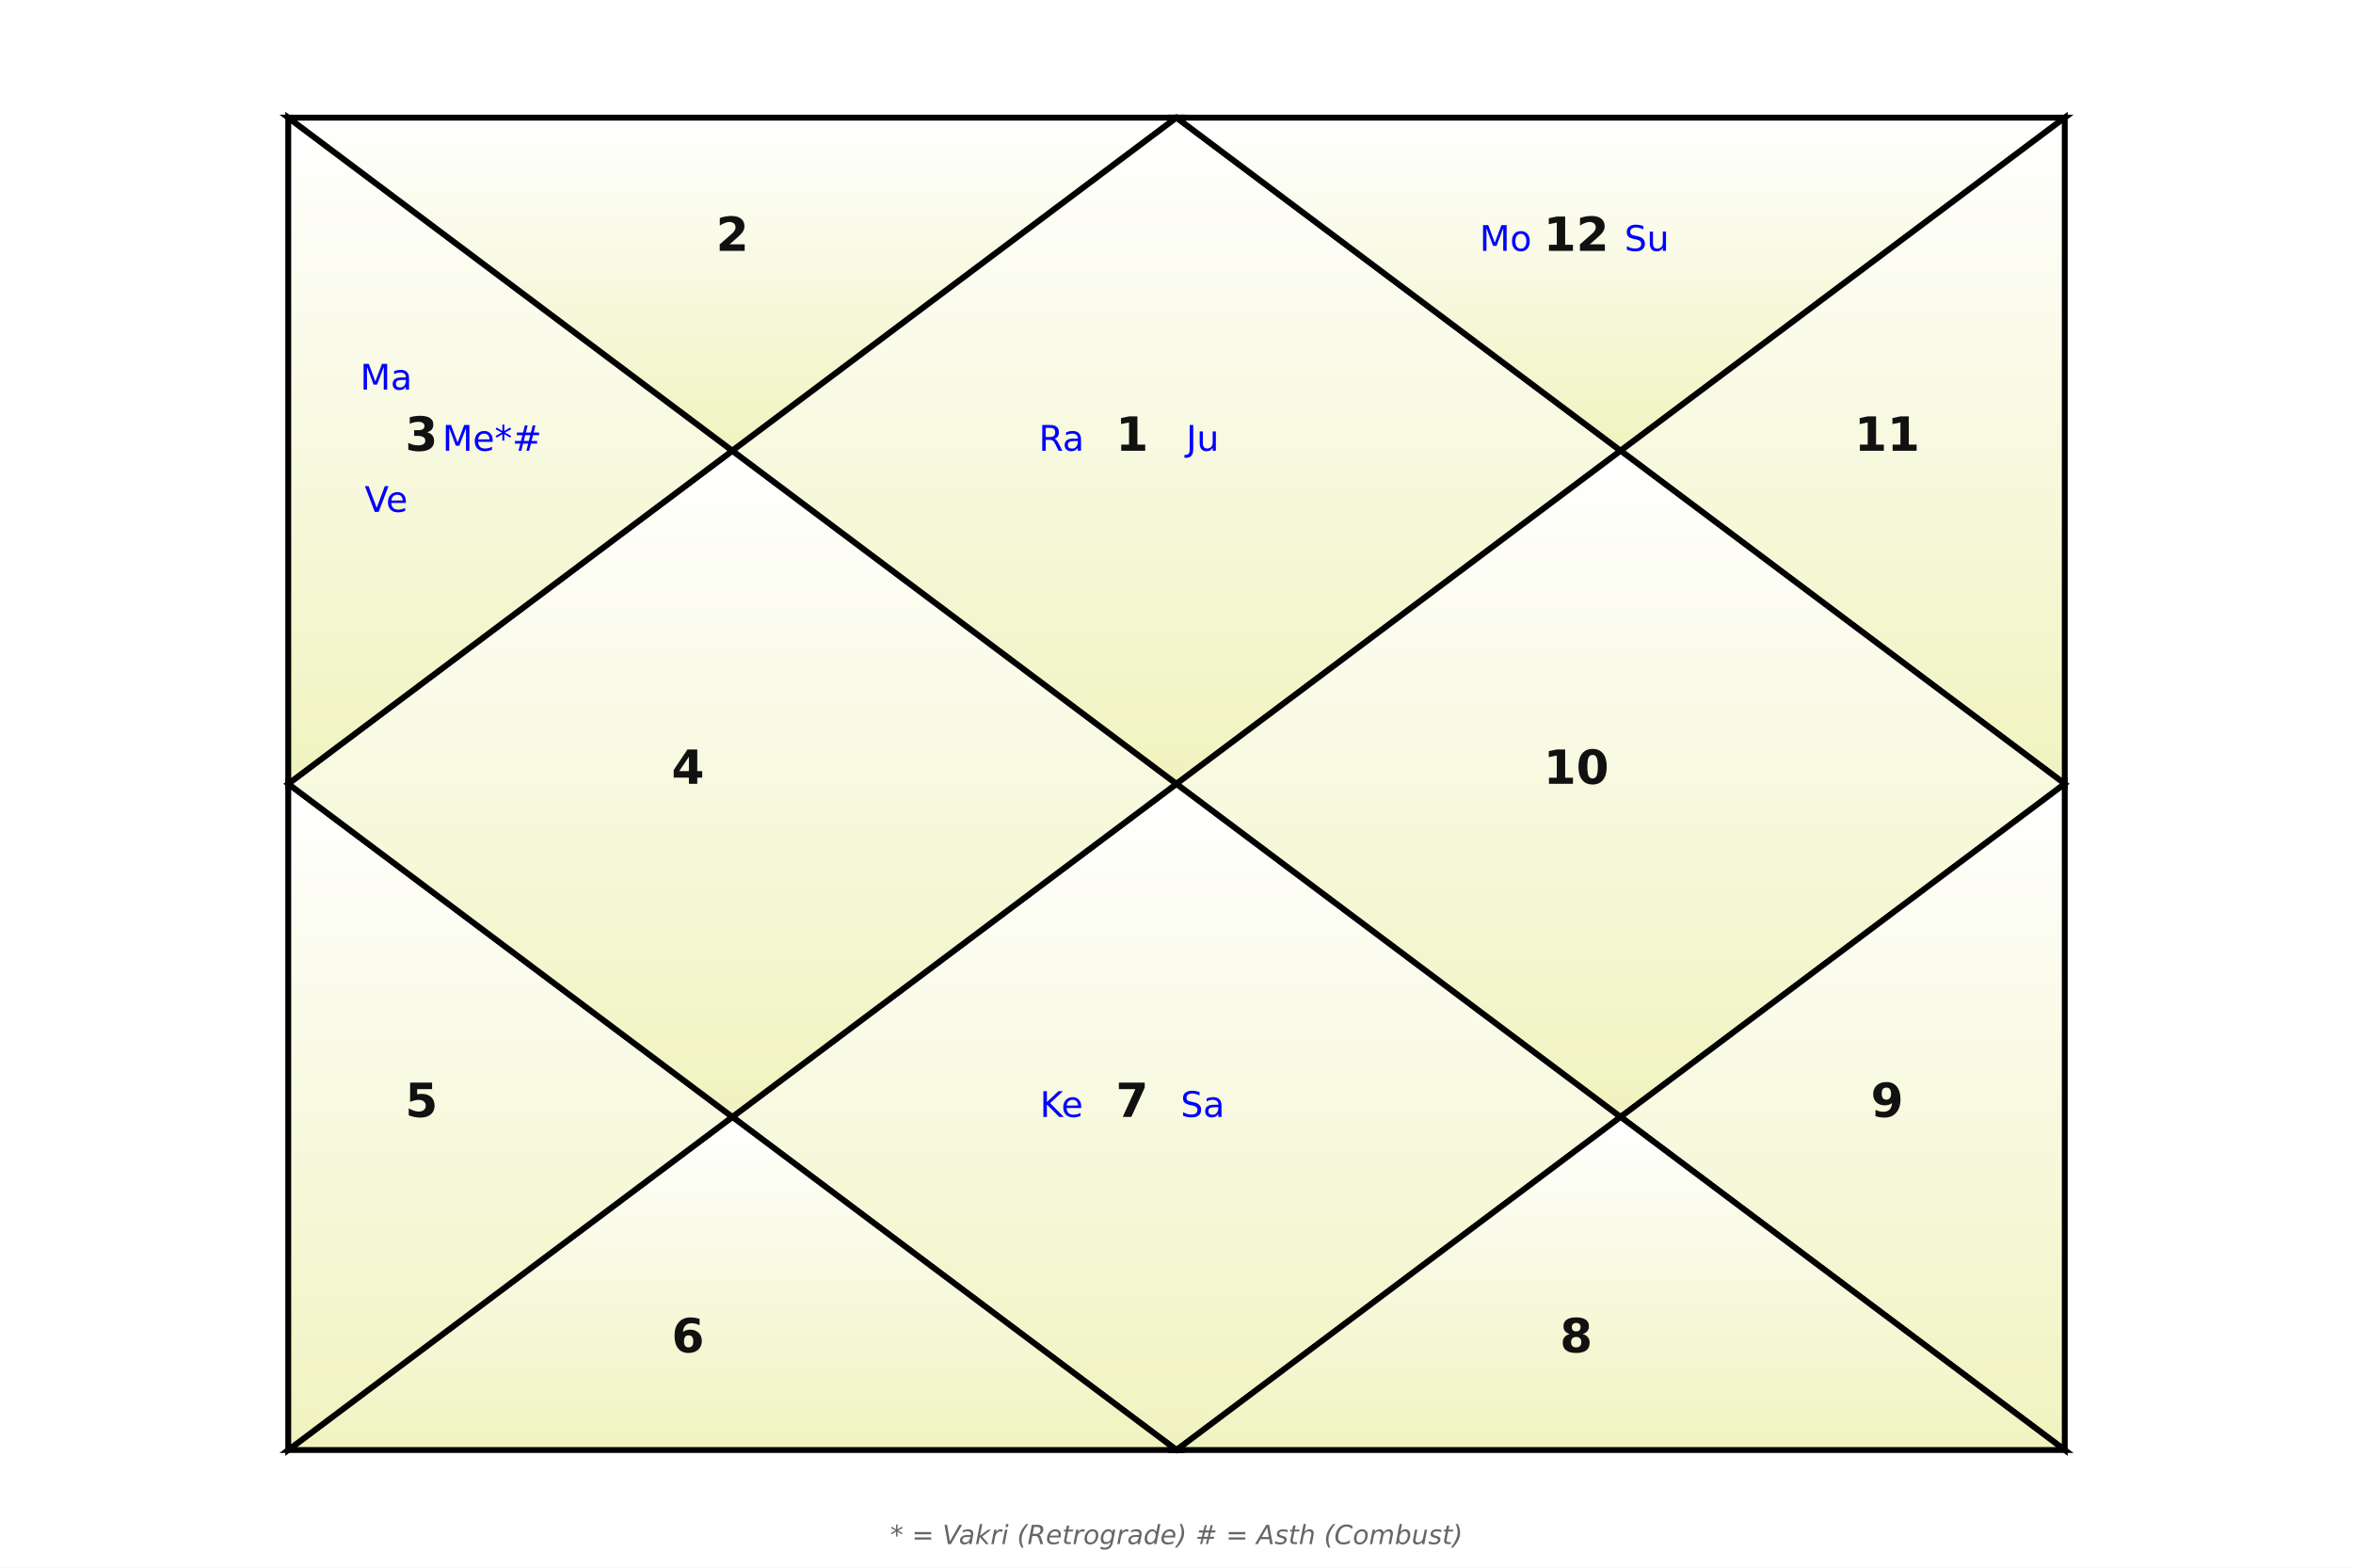
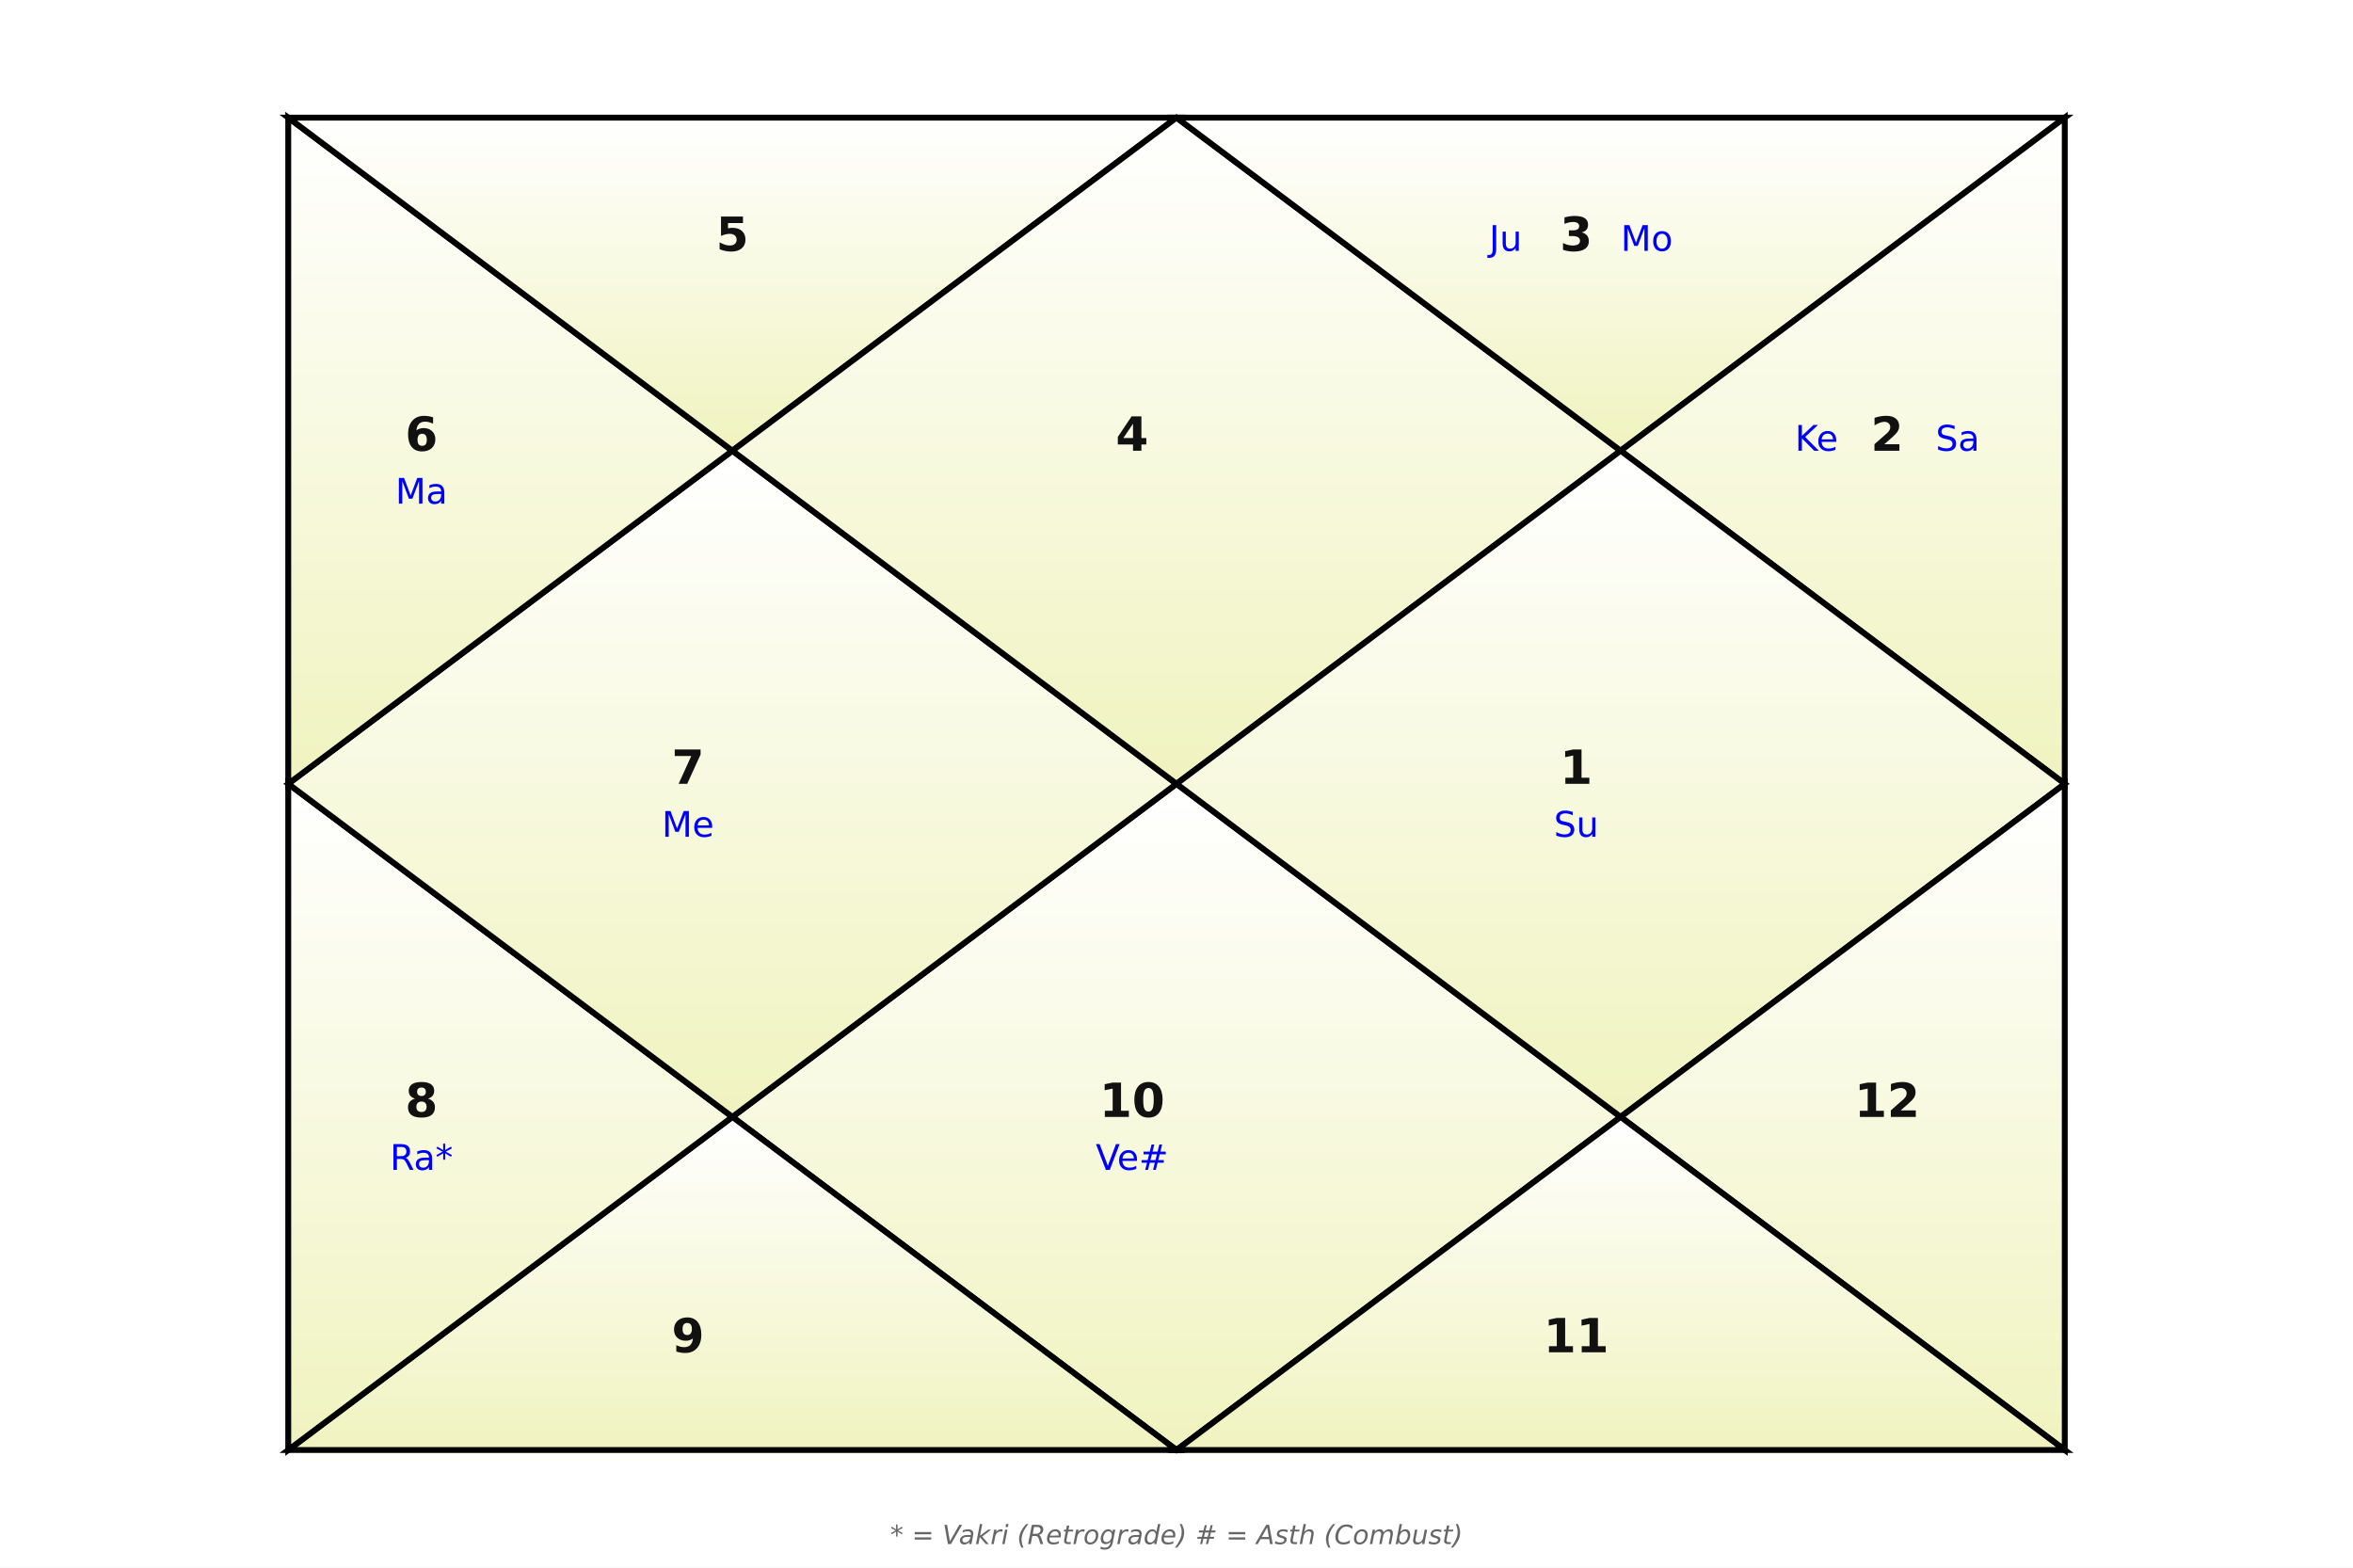
<svg xmlns="http://www.w3.org/2000/svg" baseProfile="full" height="100%" version="1.1" viewBox="0 0 800 533" width="100%">
  <defs>
    <linearGradient id="houseGrad" x1="0" x2="0" y1="0" y2="1">
      <stop offset="0" stop-color="white" />
      <stop offset="1" stop-color="#f0f3bf" />
    </linearGradient>
  </defs>
  <rect fill="white" height="533" width="800" x="0" y="0" />
  <polygon fill="url(#houseGrad)" points="249.0,379.75 400.0,493.0 551.0,379.75 400.0,266.5" stroke="#000" stroke-width="2" />
  <polygon fill="url(#houseGrad)" points="249.0,379.75 98.0,493.0 400.0,493.0" stroke="#000" stroke-width="2" />
  <polygon fill="url(#houseGrad)" points="98.0,266.5 98.0,493.0 249.0,379.75" stroke="#000" stroke-width="2" />
  <polygon fill="url(#houseGrad)" points="98.0,266.5 249.0,379.75 400.0,266.5 249.0,153.25" stroke="#000" stroke-width="2" />
  <polygon fill="url(#houseGrad)" points="98.0,40.0 98.0,266.5 249.0,153.25" stroke="#000" stroke-width="2" />
  <polygon fill="url(#houseGrad)" points="98.0,40.0 249.0,153.25 400.0,40.0" stroke="#000" stroke-width="2" />
  <polygon fill="url(#houseGrad)" points="249.0,153.25 400.0,266.5 551.0,153.25 400.0,40.0" stroke="#000" stroke-width="2" />
  <polygon fill="url(#houseGrad)" points="400.0,40.0 551.0,153.25 702.0,40.0" stroke="#000" stroke-width="2" />
  <polygon fill="url(#houseGrad)" points="551.0,153.25 702.0,266.5 702.0,40.0" stroke="#000" stroke-width="2" />
  <polygon fill="url(#houseGrad)" points="551.0,153.25 400.0,266.5 551.0,379.75 702.0,266.5" stroke="#000" stroke-width="2" />
  <polygon fill="url(#houseGrad)" points="551.0,379.75 702.0,493.0 702.0,266.5" stroke="#000" stroke-width="2" />
  <polygon fill="url(#houseGrad)" points="551.0,379.75 400.0,493.0 702.0,493.0" stroke="#000" stroke-width="2" />
-   <text fill="#111111" font-family="DejaVu Sans, Arial, sans-serif" font-size="16" font-weight="bold" text-anchor="middle" x="384.9" y="153.25">1</text>
-   <text fill="#0000ff" font-family="DejaVu Sans, Arial, sans-serif" font-size="12" text-anchor="middle" x="408.9" y="153.25">Ju</text>
-   <text fill="#0000ff" font-family="DejaVu Sans, Arial, sans-serif" font-size="12" text-anchor="middle" x="360.9" y="153.25">Ra</text>
-   <text fill="#111111" font-family="DejaVu Sans, Arial, sans-serif" font-size="16" font-weight="bold" text-anchor="middle" x="249.0" y="85.3">2</text>
-   <text fill="#111111" font-family="DejaVu Sans, Arial, sans-serif" font-size="16" font-weight="bold" text-anchor="middle" x="143.3" y="153.25">3</text>
-   <text fill="#0000ff" font-family="DejaVu Sans, Arial, sans-serif" font-size="12" text-anchor="middle" x="167.3" y="153.25">Me*#</text>
-   <text fill="#0000ff" font-family="DejaVu Sans, Arial, sans-serif" font-size="12" text-anchor="middle" x="131.3" y="174.035">Ve</text>
-   <text fill="#0000ff" font-family="DejaVu Sans, Arial, sans-serif" font-size="12" text-anchor="middle" x="131.3" y="132.465">Ma</text>
-   <text fill="#111111" font-family="DejaVu Sans, Arial, sans-serif" font-size="16" font-weight="bold" text-anchor="middle" x="233.9" y="266.5">4</text>
-   <text fill="#111111" font-family="DejaVu Sans, Arial, sans-serif" font-size="16" font-weight="bold" text-anchor="middle" x="143.3" y="379.75">5</text>
-   <text fill="#111111" font-family="DejaVu Sans, Arial, sans-serif" font-size="16" font-weight="bold" text-anchor="middle" x="233.9" y="459.78">6</text>
-   <text fill="#111111" font-family="DejaVu Sans, Arial, sans-serif" font-size="16" font-weight="bold" text-anchor="middle" x="384.9" y="379.75">7</text>
-   <text fill="#0000ff" font-family="DejaVu Sans, Arial, sans-serif" font-size="12" text-anchor="middle" x="408.9" y="379.75">Sa</text>
-   <text fill="#0000ff" font-family="DejaVu Sans, Arial, sans-serif" font-size="12" text-anchor="middle" x="360.9" y="379.75">Ke</text>
-   <text fill="#111111" font-family="DejaVu Sans, Arial, sans-serif" font-size="16" font-weight="bold" text-anchor="middle" x="535.9" y="459.78">8</text>
-   <text fill="#111111" font-family="DejaVu Sans, Arial, sans-serif" font-size="16" font-weight="bold" text-anchor="middle" x="641.6" y="379.75">9</text>
-   <text fill="#111111" font-family="DejaVu Sans, Arial, sans-serif" font-size="16" font-weight="bold" text-anchor="middle" x="535.9" y="266.5">10</text>
-   <text fill="#111111" font-family="DejaVu Sans, Arial, sans-serif" font-size="16" font-weight="bold" text-anchor="middle" x="641.6" y="153.25">11</text>
-   <text fill="#111111" font-family="DejaVu Sans, Arial, sans-serif" font-size="16" font-weight="bold" text-anchor="middle" x="535.9" y="85.3">12</text>
-   <text fill="#0000ff" font-family="DejaVu Sans, Arial, sans-serif" font-size="12" text-anchor="middle" x="559.9" y="85.3">Su</text>
-   <text fill="#0000ff" font-family="DejaVu Sans, Arial, sans-serif" font-size="12" text-anchor="middle" x="511.9" y="85.3">Mo</text>
+   <text fill="#111111" font-family="DejaVu Sans, Arial, sans-serif" font-size="16" font-weight="bold" text-anchor="middle" x="384.9" y="153.25">4</text>
+   <text fill="#111111" font-family="DejaVu Sans, Arial, sans-serif" font-size="16" font-weight="bold" text-anchor="middle" x="249.0" y="85.3">5</text>
+   <text fill="#111111" font-family="DejaVu Sans, Arial, sans-serif" font-size="16" font-weight="bold" text-anchor="middle" x="143.3" y="153.25">6</text>
+   <text fill="#0000ff" font-family="DejaVu Sans, Arial, sans-serif" font-size="12" text-anchor="middle" x="143.3" y="171.25">Ma</text>
+   <text fill="#111111" font-family="DejaVu Sans, Arial, sans-serif" font-size="16" font-weight="bold" text-anchor="middle" x="233.9" y="266.5">7</text>
+   <text fill="#0000ff" font-family="DejaVu Sans, Arial, sans-serif" font-size="12" text-anchor="middle" x="233.9" y="284.5">Me</text>
+   <text fill="#111111" font-family="DejaVu Sans, Arial, sans-serif" font-size="16" font-weight="bold" text-anchor="middle" x="143.3" y="379.75">8</text>
+   <text fill="#0000ff" font-family="DejaVu Sans, Arial, sans-serif" font-size="12" text-anchor="middle" x="143.3" y="397.75">Ra*</text>
+   <text fill="#111111" font-family="DejaVu Sans, Arial, sans-serif" font-size="16" font-weight="bold" text-anchor="middle" x="233.9" y="459.78">9</text>
+   <text fill="#111111" font-family="DejaVu Sans, Arial, sans-serif" font-size="16" font-weight="bold" text-anchor="middle" x="384.9" y="379.75">10</text>
+   <text fill="#0000ff" font-family="DejaVu Sans, Arial, sans-serif" font-size="12" text-anchor="middle" x="384.9" y="397.75">Ve#</text>
+   <text fill="#111111" font-family="DejaVu Sans, Arial, sans-serif" font-size="16" font-weight="bold" text-anchor="middle" x="535.9" y="459.78">11</text>
+   <text fill="#111111" font-family="DejaVu Sans, Arial, sans-serif" font-size="16" font-weight="bold" text-anchor="middle" x="641.6" y="379.75">12</text>
+   <text fill="#111111" font-family="DejaVu Sans, Arial, sans-serif" font-size="16" font-weight="bold" text-anchor="middle" x="535.9" y="266.5">1</text>
+   <text fill="#0000ff" font-family="DejaVu Sans, Arial, sans-serif" font-size="12" text-anchor="middle" x="535.9" y="284.5">Su</text>
+   <text fill="#111111" font-family="DejaVu Sans, Arial, sans-serif" font-size="16" font-weight="bold" text-anchor="middle" x="641.6" y="153.25">2</text>
+   <text fill="#0000ff" font-family="DejaVu Sans, Arial, sans-serif" font-size="12" text-anchor="middle" x="665.6" y="153.25">Sa</text>
+   <text fill="#0000ff" font-family="DejaVu Sans, Arial, sans-serif" font-size="12" text-anchor="middle" x="617.6" y="153.25">Ke</text>
+   <text fill="#111111" font-family="DejaVu Sans, Arial, sans-serif" font-size="16" font-weight="bold" text-anchor="middle" x="535.9" y="85.3">3</text>
+   <text fill="#0000ff" font-family="DejaVu Sans, Arial, sans-serif" font-size="12" text-anchor="middle" x="559.9" y="85.3">Mo</text>
+   <text fill="#0000ff" font-family="DejaVu Sans, Arial, sans-serif" font-size="12" text-anchor="middle" x="511.9" y="85.3">Ju</text>
  <text fill="#666" font-family="DejaVu Sans" font-size="9" font-style="italic" text-anchor="middle" x="400.0" y="525">* = Vakri (Retrograde)  # = Asth (Combust)</text>
</svg>
